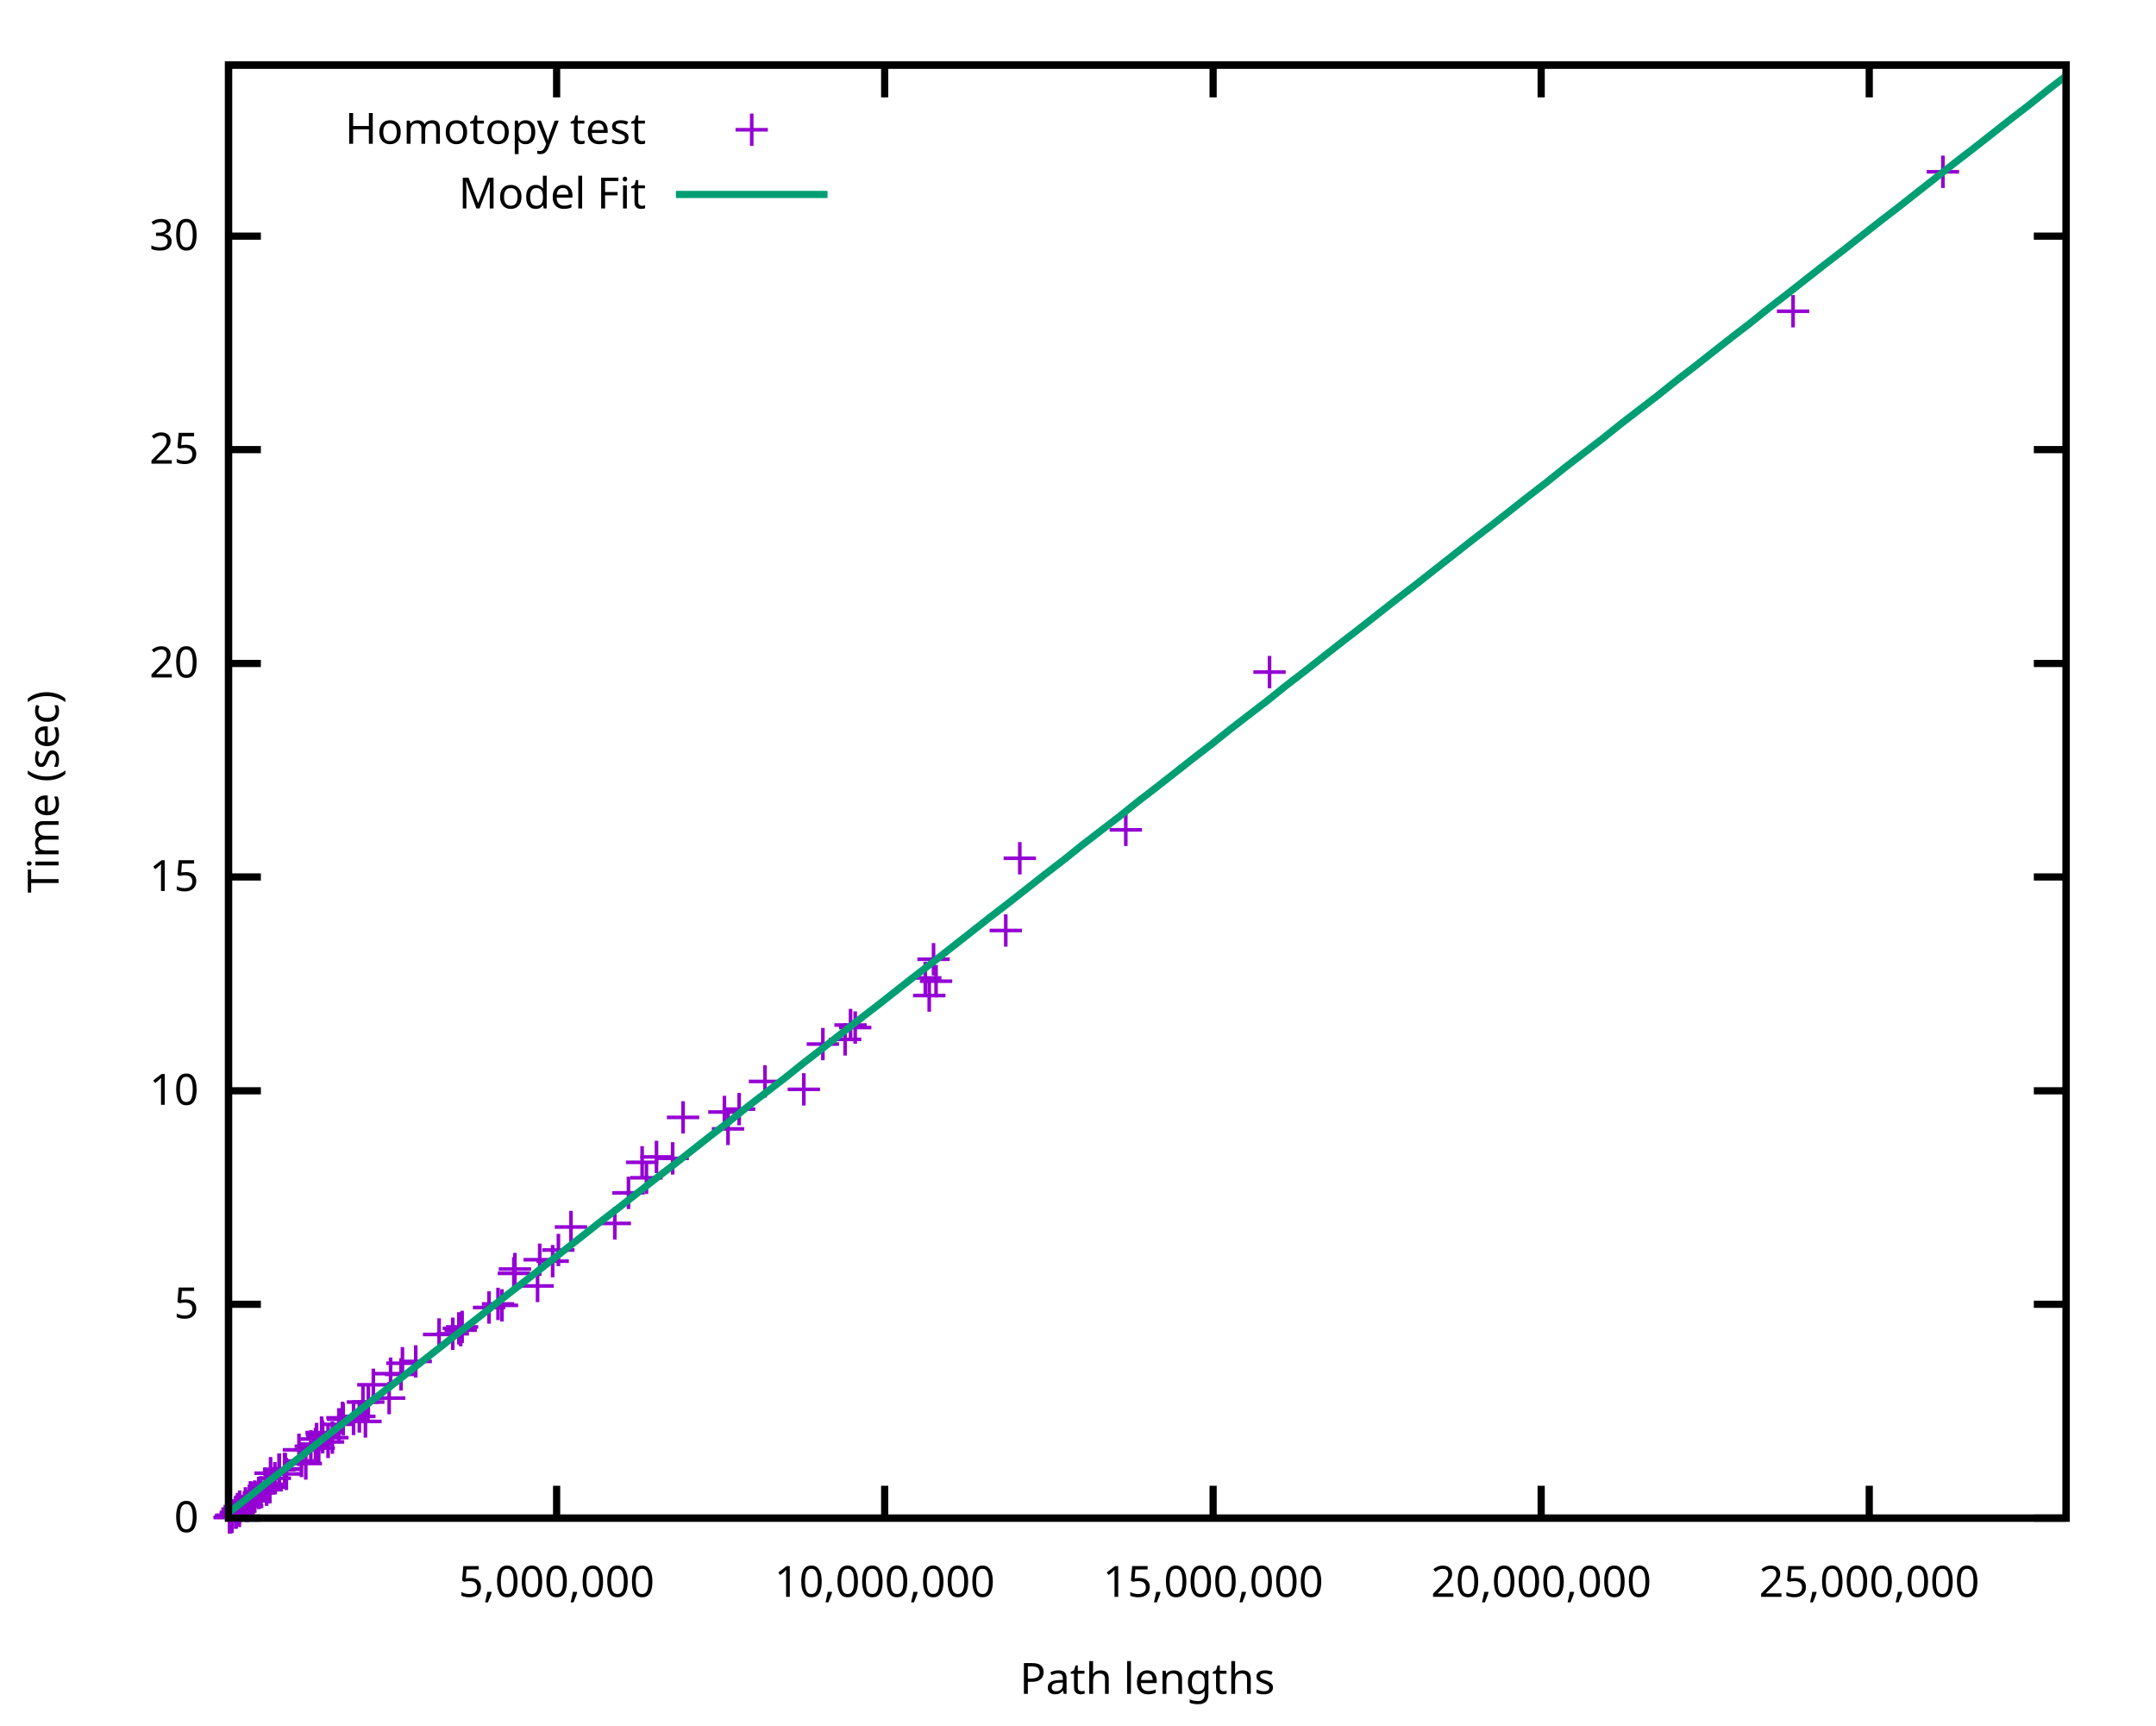
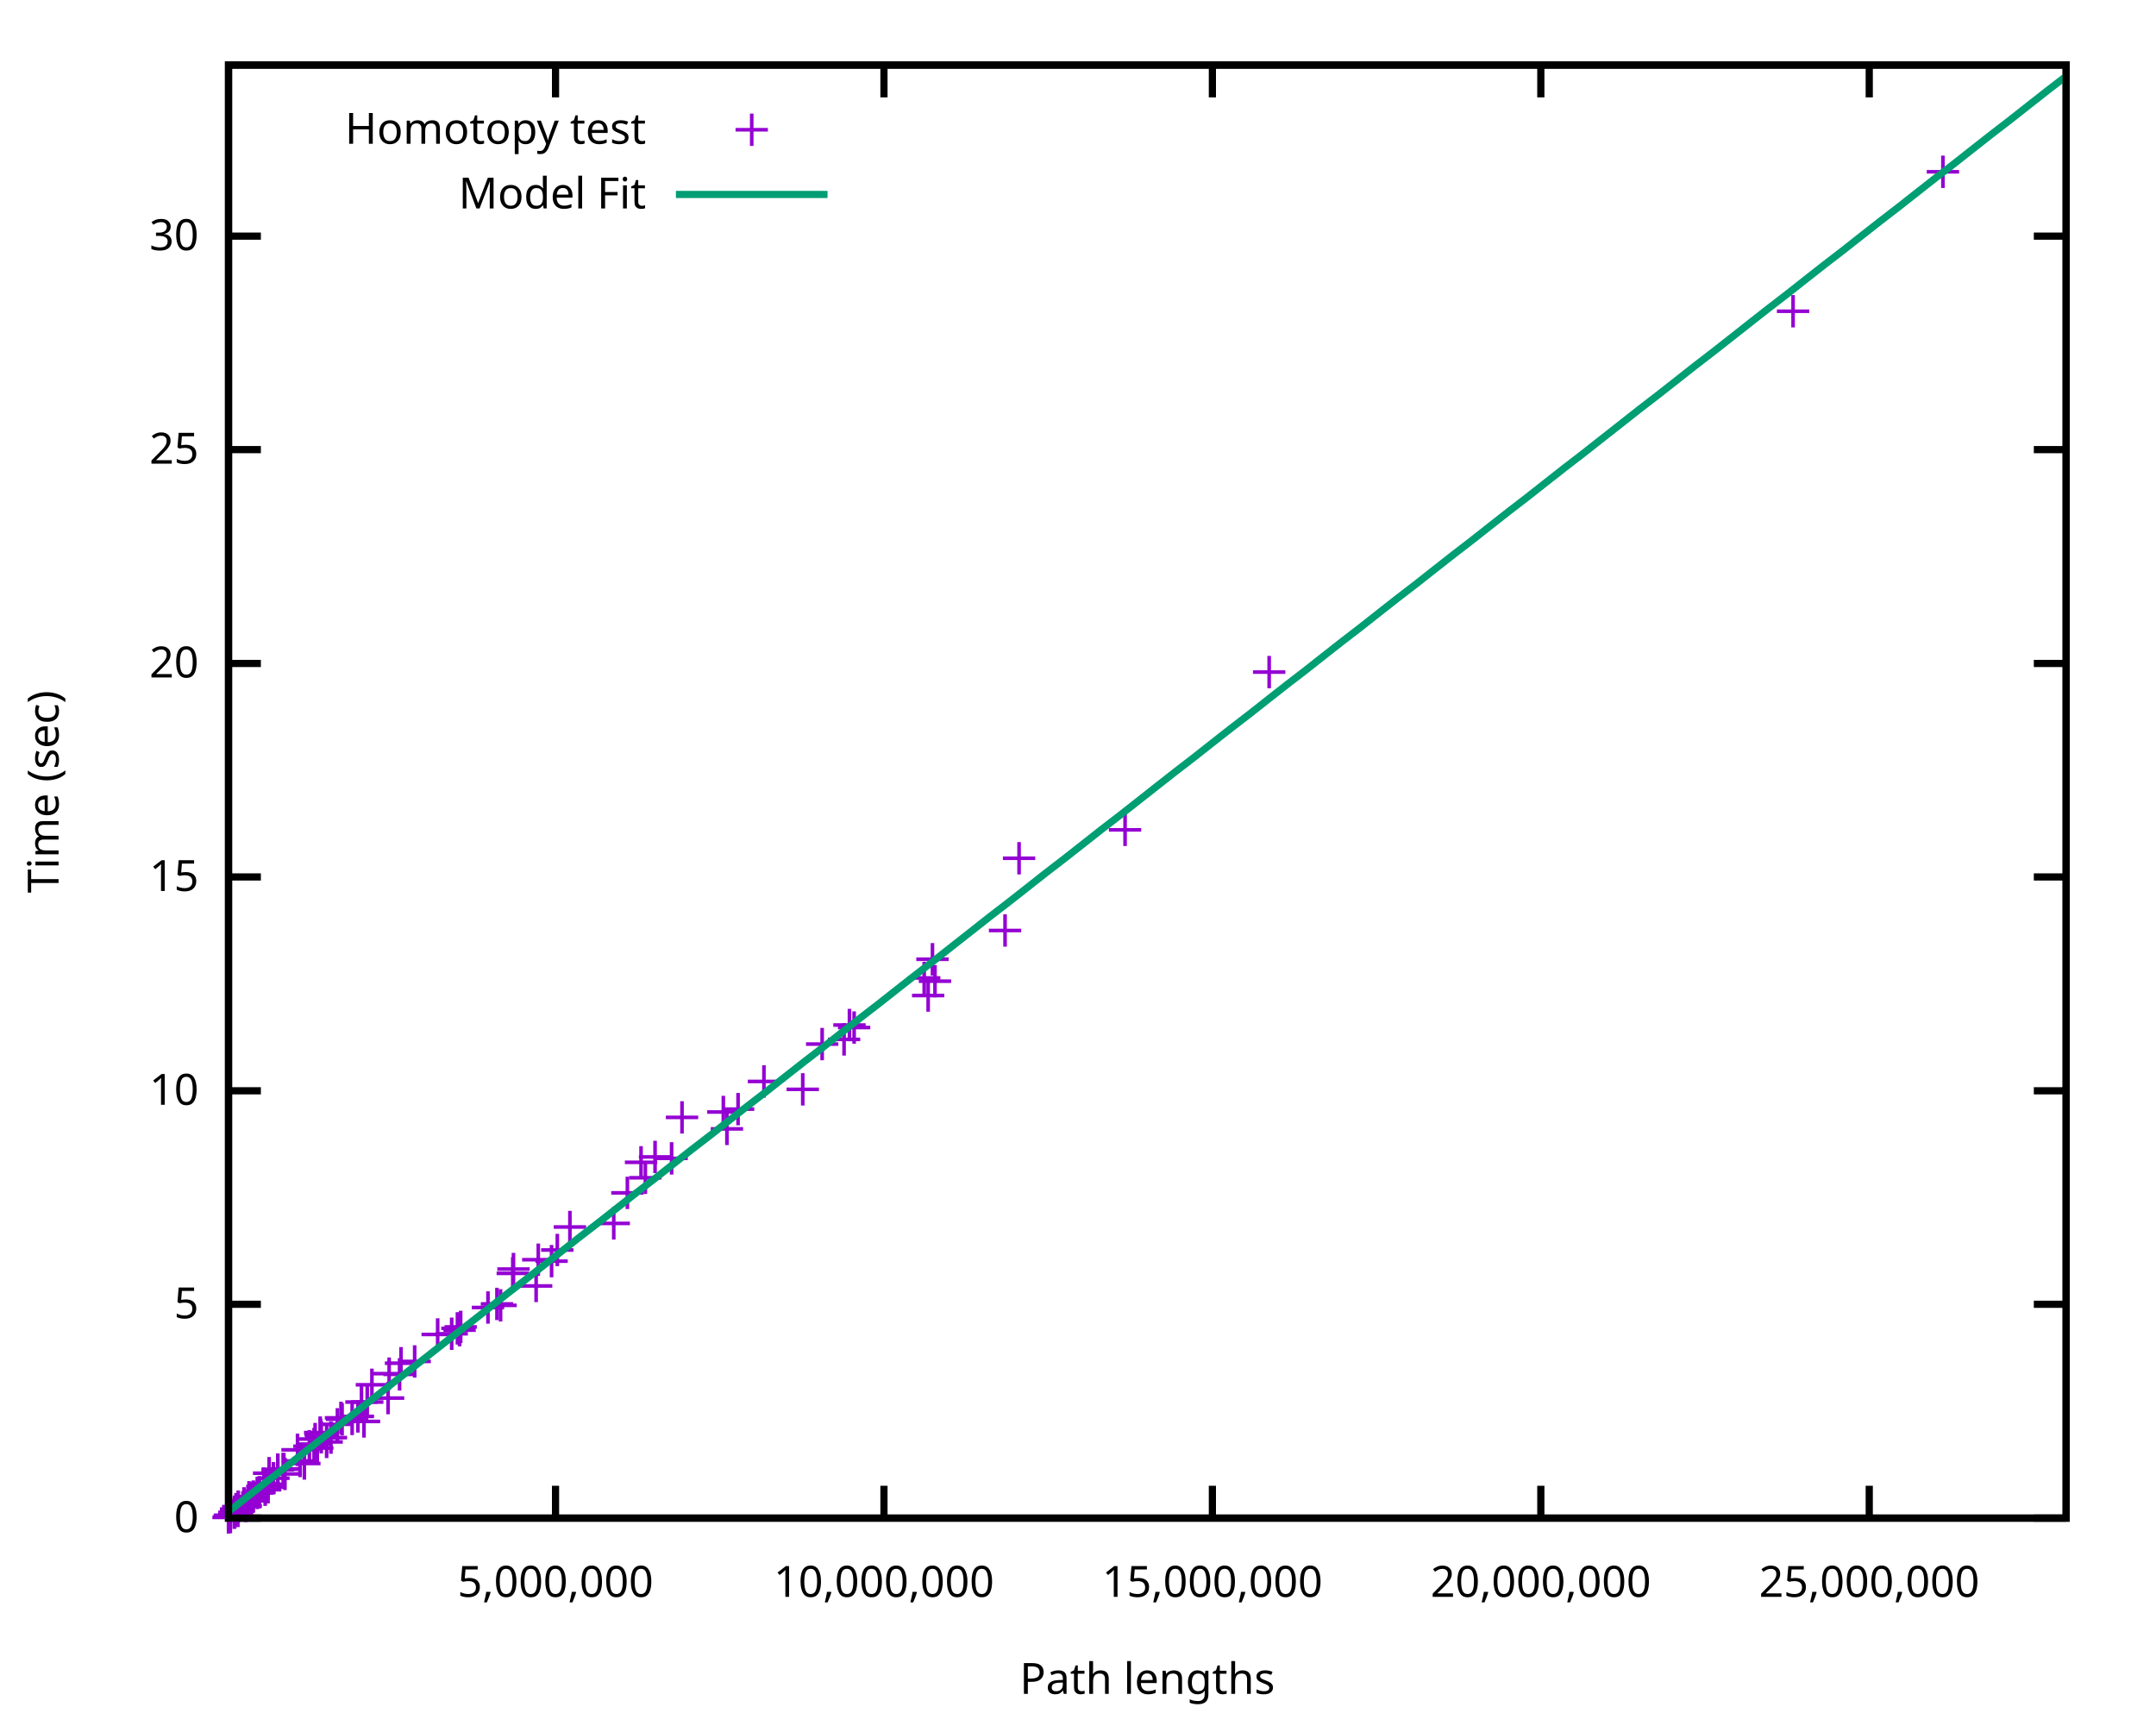
<svg xmlns="http://www.w3.org/2000/svg" xmlns:xlink="http://www.w3.org/1999/xlink" width="600" height="480" viewBox="0 0 600 480">
  <g id="gnuplot_canvas">
    <rect x="0" y="0" width="600" height="480" fill="none" />
    <defs>
      <circle id="gpDot" r="0.5" stroke-width="0.5" />
      <path id="gpPt0" stroke-width="0.222" stroke="currentColor" d="M-1,0 h2 M0,-1 v2" />
      <path id="gpPt1" stroke-width="0.222" stroke="currentColor" d="M-1,-1 L1,1 M1,-1 L-1,1" />
      <path id="gpPt2" stroke-width="0.222" stroke="currentColor" d="M-1,0 L1,0 M0,-1 L0,1 M-1,-1 L1,1 M-1,1 L1,-1" />
      <rect id="gpPt3" stroke-width="0.222" stroke="currentColor" x="-1" y="-1" width="2" height="2" />
      <rect id="gpPt4" stroke-width="0.222" stroke="currentColor" fill="currentColor" x="-1" y="-1" width="2" height="2" />
      <circle id="gpPt5" stroke-width="0.222" stroke="currentColor" cx="0" cy="0" r="1" />
      <use xlink:href="#gpPt5" id="gpPt6" fill="currentColor" stroke="none" />
      <path id="gpPt7" stroke-width="0.222" stroke="currentColor" d="M0,-1.33 L-1.33,0.67 L1.33,0.67 z" />
      <use xlink:href="#gpPt7" id="gpPt8" fill="currentColor" stroke="none" />
      <use xlink:href="#gpPt7" id="gpPt9" stroke="currentColor" transform="rotate(180)" />
      <use xlink:href="#gpPt9" id="gpPt10" fill="currentColor" stroke="none" />
      <use xlink:href="#gpPt3" id="gpPt11" stroke="currentColor" transform="rotate(45)" />
      <use xlink:href="#gpPt11" id="gpPt12" fill="currentColor" stroke="none" />
      <path id="gpPt13" stroke-width="0.222" stroke="currentColor" d="M0,1.330 L1.265,0.411 L0.782,-1.067 L-0.782,-1.076 L-1.265,0.411 z" />
      <use xlink:href="#gpPt13" id="gpPt14" fill="currentColor" stroke="none" />
      <filter id="textbox" filterUnits="objectBoundingBox" x="0" y="0" height="1" width="1">
        <feFlood flood-color="white" flood-opacity="1" result="bgnd" />
        <feComposite in="SourceGraphic" in2="bgnd" operator="atop" />
      </filter>
      <filter id="greybox" filterUnits="objectBoundingBox" x="0" y="0" height="1" width="1">
        <feFlood flood-color="lightgrey" flood-opacity="1" result="grey" />
        <feComposite in="SourceGraphic" in2="grey" operator="atop" />
      </filter>
    </defs>
    <g fill="none" color="white" stroke="currentColor" stroke-width="2.00" stroke-linecap="butt" stroke-linejoin="miter">
</g>
    <g fill="none" color="black" stroke="currentColor" stroke-width="2.00" stroke-linecap="butt" stroke-linejoin="miter">
      <path stroke="black" d="M63.6,422.4 L72.6,422.4 M575.0,422.4 L566.0,422.4  " />
      <g transform="translate(55.3,426.3)" stroke="none" fill="black" font-family="Verdana" font-size="12.00" text-anchor="end">
        <text>
          <tspan font-family="Verdana"> 0</tspan>
        </text>
      </g>
    </g>
    <g fill="none" color="black" stroke="currentColor" stroke-width="2.00" stroke-linecap="butt" stroke-linejoin="miter">
      <path stroke="black" d="M63.6,362.9 L72.6,362.9 M575.0,362.9 L566.0,362.9  " />
      <g transform="translate(55.3,366.8)" stroke="none" fill="black" font-family="Verdana" font-size="12.00" text-anchor="end">
        <text>
          <tspan font-family="Verdana"> 5</tspan>
        </text>
      </g>
    </g>
    <g fill="none" color="black" stroke="currentColor" stroke-width="2.00" stroke-linecap="butt" stroke-linejoin="miter">
      <path stroke="black" d="M63.6,303.5 L72.6,303.5 M575.0,303.5 L566.0,303.5  " />
      <g transform="translate(55.3,307.4)" stroke="none" fill="black" font-family="Verdana" font-size="12.00" text-anchor="end">
        <text>
          <tspan font-family="Verdana"> 10</tspan>
        </text>
      </g>
    </g>
    <g fill="none" color="black" stroke="currentColor" stroke-width="2.00" stroke-linecap="butt" stroke-linejoin="miter">
      <path stroke="black" d="M63.6,244.0 L72.6,244.0 M575.0,244.0 L566.0,244.0  " />
      <g transform="translate(55.3,247.9)" stroke="none" fill="black" font-family="Verdana" font-size="12.00" text-anchor="end">
        <text>
          <tspan font-family="Verdana"> 15</tspan>
        </text>
      </g>
    </g>
    <g fill="none" color="black" stroke="currentColor" stroke-width="2.00" stroke-linecap="butt" stroke-linejoin="miter">
      <path stroke="black" d="M63.6,184.6 L72.6,184.6 M575.0,184.6 L566.0,184.6  " />
      <g transform="translate(55.3,188.5)" stroke="none" fill="black" font-family="Verdana" font-size="12.00" text-anchor="end">
        <text>
          <tspan font-family="Verdana"> 20</tspan>
        </text>
      </g>
    </g>
    <g fill="none" color="black" stroke="currentColor" stroke-width="2.00" stroke-linecap="butt" stroke-linejoin="miter">
      <path stroke="black" d="M63.6,125.1 L72.6,125.1 M575.0,125.1 L566.0,125.1  " />
      <g transform="translate(55.3,129.0)" stroke="none" fill="black" font-family="Verdana" font-size="12.00" text-anchor="end">
        <text>
          <tspan font-family="Verdana"> 25</tspan>
        </text>
      </g>
    </g>
    <g fill="none" color="black" stroke="currentColor" stroke-width="2.00" stroke-linecap="butt" stroke-linejoin="miter">
      <path stroke="black" d="M63.6,65.7 L72.6,65.7 M575.0,65.7 L566.0,65.7  " />
      <g transform="translate(55.3,69.6)" stroke="none" fill="black" font-family="Verdana" font-size="12.00" text-anchor="end">
        <text>
          <tspan font-family="Verdana"> 30</tspan>
        </text>
      </g>
    </g>
    <g fill="none" color="black" stroke="currentColor" stroke-width="2.00" stroke-linecap="butt" stroke-linejoin="miter">
-       <path stroke="black" d="M154.9,422.4 L154.9,413.4 M154.9,18.1 L154.9,27.1  " />
-       <g transform="translate(154.9,444.3)" stroke="none" fill="black" font-family="Verdana" font-size="12.00" text-anchor="middle">
+       <path stroke="black" d="M154.6,422.4 L154.6,413.4 M154.6,18.1 L154.6,27.1  " />
+       <g transform="translate(154.6,444.3)" stroke="none" fill="black" font-family="Verdana" font-size="12.00" text-anchor="middle">
        <text>
          <tspan font-family="Verdana">5,000,000</tspan>
        </text>
      </g>
    </g>
    <g fill="none" color="black" stroke="currentColor" stroke-width="2.00" stroke-linecap="butt" stroke-linejoin="miter">
-       <path stroke="black" d="M246.2,422.4 L246.2,413.4 M246.2,18.1 L246.2,27.1  " />
-       <g transform="translate(246.2,444.3)" stroke="none" fill="black" font-family="Verdana" font-size="12.00" text-anchor="middle">
+       <path stroke="black" d="M246.0,422.4 L246.0,413.4 M246.0,18.1 L246.0,27.1  " />
+       <g transform="translate(246.0,444.3)" stroke="none" fill="black" font-family="Verdana" font-size="12.00" text-anchor="middle">
        <text>
          <tspan font-family="Verdana">10,000,000</tspan>
        </text>
      </g>
    </g>
    <g fill="none" color="black" stroke="currentColor" stroke-width="2.00" stroke-linecap="butt" stroke-linejoin="miter">
-       <path stroke="black" d="M337.6,422.4 L337.6,413.4 M337.6,18.1 L337.6,27.1  " />
-       <g transform="translate(337.6,444.3)" stroke="none" fill="black" font-family="Verdana" font-size="12.00" text-anchor="middle">
+       <path stroke="black" d="M337.4,422.4 L337.4,413.4 M337.4,18.1 L337.4,27.1  " />
+       <g transform="translate(337.4,444.3)" stroke="none" fill="black" font-family="Verdana" font-size="12.00" text-anchor="middle">
        <text>
          <tspan font-family="Verdana">15,000,000</tspan>
        </text>
      </g>
    </g>
    <g fill="none" color="black" stroke="currentColor" stroke-width="2.00" stroke-linecap="butt" stroke-linejoin="miter">
-       <path stroke="black" d="M428.9,422.4 L428.9,413.4 M428.9,18.1 L428.9,27.1  " />
-       <g transform="translate(428.9,444.3)" stroke="none" fill="black" font-family="Verdana" font-size="12.00" text-anchor="middle">
+       <path stroke="black" d="M428.8,422.4 L428.8,413.4 M428.8,18.1 L428.8,27.1  " />
+       <g transform="translate(428.8,444.3)" stroke="none" fill="black" font-family="Verdana" font-size="12.00" text-anchor="middle">
        <text>
          <tspan font-family="Verdana">20,000,000</tspan>
        </text>
      </g>
    </g>
    <g fill="none" color="black" stroke="currentColor" stroke-width="2.00" stroke-linecap="butt" stroke-linejoin="miter">
      <path stroke="black" d="M520.2,422.4 L520.2,413.4 M520.2,18.1 L520.2,27.1  " />
      <g transform="translate(520.2,444.3)" stroke="none" fill="black" font-family="Verdana" font-size="12.00" text-anchor="middle">
        <text>
          <tspan font-family="Verdana">25,000,000</tspan>
        </text>
      </g>
    </g>
    <g fill="none" color="black" stroke="currentColor" stroke-width="2.00" stroke-linecap="butt" stroke-linejoin="miter">
</g>
    <g fill="none" color="black" stroke="currentColor" stroke-width="2.00" stroke-linecap="butt" stroke-linejoin="miter">
      <path stroke="black" d="M63.6,18.1 L63.6,422.4 L575.0,422.4 L575.0,18.1 L63.6,18.1 Z  " />
    </g>
    <g fill="none" color="black" stroke="currentColor" stroke-width="2.00" stroke-linecap="butt" stroke-linejoin="miter">
      <g transform="translate(16.3,220.3) rotate(270)" stroke="none" fill="black" font-family="Verdana" font-size="12.00" text-anchor="middle">
        <text>
          <tspan font-family="Verdana">Time (sec)</tspan>
        </text>
      </g>
    </g>
    <g fill="none" color="black" stroke="currentColor" stroke-width="2.00" stroke-linecap="butt" stroke-linejoin="miter">
      <g transform="translate(319.3,471.3)" stroke="none" fill="black" font-family="Verdana" font-size="12.00" text-anchor="middle">
        <text>
          <tspan font-family="Verdana">Path lengths</tspan>
        </text>
      </g>
    </g>
    <g fill="none" color="black" stroke="currentColor" stroke-width="2.00" stroke-linecap="butt" stroke-linejoin="miter">
</g>
    <g id="gnuplot_plot_1">
      <g fill="none" color="black" stroke="currentColor" stroke-width="2.00" stroke-linecap="butt" stroke-linejoin="miter">
        <g transform="translate(179.8,40.0)" stroke="none" fill="black" font-family="Verdana" font-size="12.00" text-anchor="end">
          <text>
            <tspan font-family="Verdana">Homotopy test</tspan>
          </text>
        </g>
      </g>
      <g fill="none" color="black" stroke="currentColor" stroke-width="2.00" stroke-linecap="butt" stroke-linejoin="miter">
-         <use xlink:href="#gpPt0" transform="translate(66.6,420.4) scale(4.50)" color="rgb(148,   0, 211)" />
-         <use xlink:href="#gpPt0" transform="translate(70.9,416.4) scale(4.50)" color="rgb(148,   0, 211)" />
-         <use xlink:href="#gpPt0" transform="translate(74.7,413.7) scale(4.50)" color="rgb(148,   0, 211)" />
-         <use xlink:href="#gpPt0" transform="translate(205.7,308.6) scale(4.50)" color="rgb(148,   0, 211)" />
-         <use xlink:href="#gpPt0" transform="translate(313.3,230.9) scale(4.50)" color="rgb(148,   0, 211)" />
-         <use xlink:href="#gpPt0" transform="translate(85.1,407.2) scale(4.50)" color="rgb(148,   0, 211)" />
-         <use xlink:href="#gpPt0" transform="translate(115.7,378.8) scale(4.50)" color="rgb(148,   0, 211)" />
-         <use xlink:href="#gpPt0" transform="translate(77.7,408.9) scale(4.50)" color="rgb(148,   0, 211)" />
-         <use xlink:href="#gpPt0" transform="translate(108.3,389.0) scale(4.50)" color="rgb(148,   0, 211)" />
-         <use xlink:href="#gpPt0" transform="translate(260.5,273.0) scale(4.50)" color="rgb(148,   0, 211)" />
-         <use xlink:href="#gpPt0" transform="translate(127.7,369.6) scale(4.50)" color="rgb(148,   0, 211)" />
-         <use xlink:href="#gpPt0" transform="translate(102.5,390.1) scale(4.50)" color="rgb(148,   0, 211)" />
-         <use xlink:href="#gpPt0" transform="translate(76.5,411.3) scale(4.50)" color="rgb(148,   0, 211)" />
-         <use xlink:href="#gpPt0" transform="translate(236.7,285.2) scale(4.50)" color="rgb(148,   0, 211)" />
-         <use xlink:href="#gpPt0" transform="translate(79.4,408.8) scale(4.50)" color="rgb(148,   0, 211)" />
-         <use xlink:href="#gpPt0" transform="translate(79.7,410.1) scale(4.50)" color="rgb(148,   0, 211)" />
-         <use xlink:href="#gpPt0" transform="translate(64.3,422.0) scale(4.50)" color="rgb(148,   0, 211)" />
-         <use xlink:href="#gpPt0" transform="translate(89.6,399.2) scale(4.50)" color="rgb(148,   0, 211)" />
-         <use xlink:href="#gpPt0" transform="translate(171.1,340.4) scale(4.50)" color="rgb(148,   0, 211)" />
-         <use xlink:href="#gpPt0" transform="translate(72.6,415.2) scale(4.50)" color="rgb(148,   0, 211)" />
-         <use xlink:href="#gpPt0" transform="translate(83.9,406.5) scale(4.50)" color="rgb(148,   0, 211)" />
-         <use xlink:href="#gpPt0" transform="translate(122.2,371.3) scale(4.50)" color="rgb(148,   0, 211)" />
-         <use xlink:href="#gpPt0" transform="translate(101.0,390.1) scale(4.50)" color="rgb(148,   0, 211)" />
-         <use xlink:href="#gpPt0" transform="translate(139.7,363.2) scale(4.50)" color="rgb(148,   0, 211)" />
-         <use xlink:href="#gpPt0" transform="translate(101.7,395.5) scale(4.50)" color="rgb(148,   0, 211)" />
-         <use xlink:href="#gpPt0" transform="translate(143.0,354.3) scale(4.50)" color="rgb(148,   0, 211)" />
-         <use xlink:href="#gpPt0" transform="translate(75.1,413.8) scale(4.50)" color="rgb(148,   0, 211)" />
-         <use xlink:href="#gpPt0" transform="translate(91.3,401.2) scale(4.50)" color="rgb(148,   0, 211)" />
-         <use xlink:href="#gpPt0" transform="translate(212.9,300.9) scale(4.50)" color="rgb(148,   0, 211)" />
-         <use xlink:href="#gpPt0" transform="translate(65.7,420.8) scale(4.50)" color="rgb(148,   0, 211)" />
-         <use xlink:href="#gpPt0" transform="translate(126.0,371.1) scale(4.50)" color="rgb(148,   0, 211)" />
-         <use xlink:href="#gpPt0" transform="translate(64.5,422.1) scale(4.50)" color="rgb(148,   0, 211)" />
-         <use xlink:href="#gpPt0" transform="translate(223.7,303.1) scale(4.50)" color="rgb(148,   0, 211)" />
-         <use xlink:href="#gpPt0" transform="translate(136.1,363.8) scale(4.50)" color="rgb(148,   0, 211)" />
+         <use xlink:href="#gpPt0" transform="translate(66.2,420.4) scale(4.50)" color="rgb(148,   0, 211)" />
+         <use xlink:href="#gpPt0" transform="translate(70.5,416.4) scale(4.50)" color="rgb(148,   0, 211)" />
+         <use xlink:href="#gpPt0" transform="translate(74.3,413.7) scale(4.50)" color="rgb(148,   0, 211)" />
+         <use xlink:href="#gpPt0" transform="translate(205.4,308.6) scale(4.50)" color="rgb(148,   0, 211)" />
+         <use xlink:href="#gpPt0" transform="translate(313.1,230.9) scale(4.50)" color="rgb(148,   0, 211)" />
+         <use xlink:href="#gpPt0" transform="translate(84.7,407.2) scale(4.50)" color="rgb(148,   0, 211)" />
+         <use xlink:href="#gpPt0" transform="translate(115.4,378.8) scale(4.50)" color="rgb(148,   0, 211)" />
+         <use xlink:href="#gpPt0" transform="translate(77.3,408.9) scale(4.50)" color="rgb(148,   0, 211)" />
+         <use xlink:href="#gpPt0" transform="translate(108.0,389.0) scale(4.50)" color="rgb(148,   0, 211)" />
+         <use xlink:href="#gpPt0" transform="translate(260.2,273.0) scale(4.50)" color="rgb(148,   0, 211)" />
+         <use xlink:href="#gpPt0" transform="translate(127.3,369.6) scale(4.50)" color="rgb(148,   0, 211)" />
+         <use xlink:href="#gpPt0" transform="translate(102.2,390.1) scale(4.50)" color="rgb(148,   0, 211)" />
+         <use xlink:href="#gpPt0" transform="translate(76.1,411.3) scale(4.50)" color="rgb(148,   0, 211)" />
+         <use xlink:href="#gpPt0" transform="translate(236.4,285.2) scale(4.50)" color="rgb(148,   0, 211)" />
+         <use xlink:href="#gpPt0" transform="translate(79.0,408.8) scale(4.50)" color="rgb(148,   0, 211)" />
+         <use xlink:href="#gpPt0" transform="translate(79.3,410.1) scale(4.50)" color="rgb(148,   0, 211)" />
+         <use xlink:href="#gpPt0" transform="translate(63.9,422.0) scale(4.50)" color="rgb(148,   0, 211)" />
+         <use xlink:href="#gpPt0" transform="translate(89.2,399.2) scale(4.50)" color="rgb(148,   0, 211)" />
+         <use xlink:href="#gpPt0" transform="translate(170.8,340.4) scale(4.50)" color="rgb(148,   0, 211)" />
+         <use xlink:href="#gpPt0" transform="translate(72.2,415.2) scale(4.50)" color="rgb(148,   0, 211)" />
+         <use xlink:href="#gpPt0" transform="translate(83.5,406.5) scale(4.50)" color="rgb(148,   0, 211)" />
+         <use xlink:href="#gpPt0" transform="translate(121.8,371.3) scale(4.50)" color="rgb(148,   0, 211)" />
+         <use xlink:href="#gpPt0" transform="translate(100.6,390.1) scale(4.50)" color="rgb(148,   0, 211)" />
+         <use xlink:href="#gpPt0" transform="translate(139.3,363.2) scale(4.50)" color="rgb(148,   0, 211)" />
+         <use xlink:href="#gpPt0" transform="translate(101.3,395.5) scale(4.50)" color="rgb(148,   0, 211)" />
+         <use xlink:href="#gpPt0" transform="translate(142.7,354.3) scale(4.50)" color="rgb(148,   0, 211)" />
+         <use xlink:href="#gpPt0" transform="translate(74.6,413.8) scale(4.50)" color="rgb(148,   0, 211)" />
+         <use xlink:href="#gpPt0" transform="translate(90.9,401.2) scale(4.50)" color="rgb(148,   0, 211)" />
+         <use xlink:href="#gpPt0" transform="translate(212.6,300.9) scale(4.50)" color="rgb(148,   0, 211)" />
+         <use xlink:href="#gpPt0" transform="translate(65.3,420.8) scale(4.50)" color="rgb(148,   0, 211)" />
+         <use xlink:href="#gpPt0" transform="translate(125.7,371.1) scale(4.50)" color="rgb(148,   0, 211)" />
+         <use xlink:href="#gpPt0" transform="translate(64.1,422.1) scale(4.50)" color="rgb(148,   0, 211)" />
+         <use xlink:href="#gpPt0" transform="translate(223.4,303.1) scale(4.50)" color="rgb(148,   0, 211)" />
+         <use xlink:href="#gpPt0" transform="translate(135.8,363.8) scale(4.50)" color="rgb(148,   0, 211)" />
        <use xlink:href="#gpPt0" transform="translate(540.7,47.8) scale(4.50)" color="rgb(148,   0, 211)" />
-         <use xlink:href="#gpPt0" transform="translate(229.0,290.5) scale(4.50)" color="rgb(148,   0, 211)" />
-         <use xlink:href="#gpPt0" transform="translate(83.2,403.4) scale(4.50)" color="rgb(148,   0, 211)" />
-         <use xlink:href="#gpPt0" transform="translate(69.7,416.6) scale(4.50)" color="rgb(148,   0, 211)" />
-         <use xlink:href="#gpPt0" transform="translate(149.6,357.8) scale(4.50)" color="rgb(148,   0, 211)" />
-         <use xlink:href="#gpPt0" transform="translate(63.9,422.2) scale(4.50)" color="rgb(148,   0, 211)" />
-         <use xlink:href="#gpPt0" transform="translate(108.7,382.2) scale(4.50)" color="rgb(148,   0, 211)" />
-         <use xlink:href="#gpPt0" transform="translate(128.2,370.1) scale(4.50)" color="rgb(148,   0, 211)" />
-         <use xlink:href="#gpPt0" transform="translate(103.9,385.3) scale(4.50)" color="rgb(148,   0, 211)" />
+         <use xlink:href="#gpPt0" transform="translate(228.8,290.5) scale(4.50)" color="rgb(148,   0, 211)" />
+         <use xlink:href="#gpPt0" transform="translate(82.8,403.4) scale(4.50)" color="rgb(148,   0, 211)" />
+         <use xlink:href="#gpPt0" transform="translate(69.3,416.6) scale(4.50)" color="rgb(148,   0, 211)" />
+         <use xlink:href="#gpPt0" transform="translate(149.2,357.8) scale(4.50)" color="rgb(148,   0, 211)" />
+         <use xlink:href="#gpPt0" transform="translate(108.3,382.2) scale(4.50)" color="rgb(148,   0, 211)" />
+         <use xlink:href="#gpPt0" transform="translate(127.9,370.1) scale(4.50)" color="rgb(148,   0, 211)" />
+         <use xlink:href="#gpPt0" transform="translate(103.5,385.3) scale(4.50)" color="rgb(148,   0, 211)" />
        <use xlink:href="#gpPt0" transform="translate(499.0,86.6) scale(4.50)" color="rgb(148,   0, 211)" />
-         <use xlink:href="#gpPt0" transform="translate(112.0,379.3) scale(4.50)" color="rgb(148,   0, 211)" />
-         <use xlink:href="#gpPt0" transform="translate(88.1,400.4) scale(4.50)" color="rgb(148,   0, 211)" />
-         <use xlink:href="#gpPt0" transform="translate(87.8,401.8) scale(4.50)" color="rgb(148,   0, 211)" />
-         <use xlink:href="#gpPt0" transform="translate(138.6,362.8) scale(4.50)" color="rgb(148,   0, 211)" />
-         <use xlink:href="#gpPt0" transform="translate(153.8,350.9) scale(4.50)" color="rgb(148,   0, 211)" />
-         <use xlink:href="#gpPt0" transform="translate(158.9,341.4) scale(4.50)" color="rgb(148,   0, 211)" />
-         <use xlink:href="#gpPt0" transform="translate(182.7,321.9) scale(4.50)" color="rgb(148,   0, 211)" />
-         <use xlink:href="#gpPt0" transform="translate(111.6,382.4) scale(4.50)" color="rgb(148,   0, 211)" />
-         <use xlink:href="#gpPt0" transform="translate(283.8,238.8) scale(4.50)" color="rgb(148,   0, 211)" />
-         <use xlink:href="#gpPt0" transform="translate(69.4,417.6) scale(4.50)" color="rgb(148,   0, 211)" />
-         <use xlink:href="#gpPt0" transform="translate(94.3,396.3) scale(4.50)" color="rgb(148,   0, 211)" />
-         <use xlink:href="#gpPt0" transform="translate(128.6,369.2) scale(4.50)" color="rgb(148,   0, 211)" />
-         <use xlink:href="#gpPt0" transform="translate(79.2,408.7) scale(4.50)" color="rgb(148,   0, 211)" />
-         <use xlink:href="#gpPt0" transform="translate(95.3,394.5) scale(4.50)" color="rgb(148,   0, 211)" />
-         <use xlink:href="#gpPt0" transform="translate(68.8,419.0) scale(4.50)" color="rgb(148,   0, 211)" />
-         <use xlink:href="#gpPt0" transform="translate(68.3,418.3) scale(4.50)" color="rgb(148,   0, 211)" />
-         <use xlink:href="#gpPt0" transform="translate(89.8,399.9) scale(4.50)" color="rgb(148,   0, 211)" />
-         <use xlink:href="#gpPt0" transform="translate(178.7,323.4) scale(4.50)" color="rgb(148,   0, 211)" />
-         <use xlink:href="#gpPt0" transform="translate(72.0,415.4) scale(4.50)" color="rgb(148,   0, 211)" />
-         <use xlink:href="#gpPt0" transform="translate(190.1,310.9) scale(4.50)" color="rgb(148,   0, 211)" />
-         <use xlink:href="#gpPt0" transform="translate(89.5,398.6) scale(4.50)" color="rgb(148,   0, 211)" />
-         <use xlink:href="#gpPt0" transform="translate(88.7,402.9) scale(4.50)" color="rgb(148,   0, 211)" />
-         <use xlink:href="#gpPt0" transform="translate(143.3,353.1) scale(4.50)" color="rgb(148,   0, 211)" />
-         <use xlink:href="#gpPt0" transform="translate(279.9,258.9) scale(4.50)" color="rgb(148,   0, 211)" />
-         <use xlink:href="#gpPt0" transform="translate(75.0,413.0) scale(4.50)" color="rgb(148,   0, 211)" />
-         <use xlink:href="#gpPt0" transform="translate(65.6,420.9) scale(4.50)" color="rgb(148,   0, 211)" />
-         <use xlink:href="#gpPt0" transform="translate(98.4,394.8) scale(4.50)" color="rgb(148,   0, 211)" />
-         <use xlink:href="#gpPt0" transform="translate(92.5,400.0) scale(4.50)" color="rgb(148,   0, 211)" />
-         <use xlink:href="#gpPt0" transform="translate(258.6,277.0) scale(4.50)" color="rgb(148,   0, 211)" />
-         <use xlink:href="#gpPt0" transform="translate(66.3,420.0) scale(4.50)" color="rgb(148,   0, 211)" />
-         <use xlink:href="#gpPt0" transform="translate(202.6,314.1) scale(4.50)" color="rgb(148,   0, 211)" />
-         <use xlink:href="#gpPt0" transform="translate(201.6,309.4) scale(4.50)" color="rgb(148,   0, 211)" />
-         <use xlink:href="#gpPt0" transform="translate(179.9,327.7) scale(4.50)" color="rgb(148,   0, 211)" />
-         <use xlink:href="#gpPt0" transform="translate(70.4,416.9) scale(4.50)" color="rgb(148,   0, 211)" />
-         <use xlink:href="#gpPt0" transform="translate(95.5,394.9) scale(4.50)" color="rgb(148,   0, 211)" />
-         <use xlink:href="#gpPt0" transform="translate(86.5,402.4) scale(4.50)" color="rgb(148,   0, 211)" />
-         <use xlink:href="#gpPt0" transform="translate(353.3,187.0) scale(4.50)" color="rgb(148,   0, 211)" />
-         <use xlink:href="#gpPt0" transform="translate(66.1,419.9) scale(4.50)" color="rgb(148,   0, 211)" />
-         <use xlink:href="#gpPt0" transform="translate(73.8,412.8) scale(4.50)" color="rgb(148,   0, 211)" />
-         <use xlink:href="#gpPt0" transform="translate(174.9,331.9) scale(4.50)" color="rgb(148,   0, 211)" />
-         <use xlink:href="#gpPt0" transform="translate(77.7,408.9) scale(4.50)" color="rgb(148,   0, 211)" />
-         <use xlink:href="#gpPt0" transform="translate(75.3,409.9) scale(4.50)" color="rgb(148,   0, 211)" />
-         <use xlink:href="#gpPt0" transform="translate(150.2,350.5) scale(4.50)" color="rgb(148,   0, 211)" />
-         <use xlink:href="#gpPt0" transform="translate(74.2,414.5) scale(4.50)" color="rgb(148,   0, 211)" />
-         <use xlink:href="#gpPt0" transform="translate(259.8,266.9) scale(4.50)" color="rgb(148,   0, 211)" />
-         <use xlink:href="#gpPt0" transform="translate(155.4,347.8) scale(4.50)" color="rgb(148,   0, 211)" />
-         <use xlink:href="#gpPt0" transform="translate(66.7,419.2) scale(4.50)" color="rgb(148,   0, 211)" />
-         <use xlink:href="#gpPt0" transform="translate(100.0,394.1) scale(4.50)" color="rgb(148,   0, 211)" />
-         <use xlink:href="#gpPt0" transform="translate(257.5,272.1) scale(4.50)" color="rgb(148,   0, 211)" />
-         <use xlink:href="#gpPt0" transform="translate(238.0,285.9) scale(4.50)" color="rgb(148,   0, 211)" />
-         <use xlink:href="#gpPt0" transform="translate(64.0,422.2) scale(4.50)" color="rgb(148,   0, 211)" />
-         <use xlink:href="#gpPt0" transform="translate(64.4,421.9) scale(4.50)" color="rgb(148,   0, 211)" />
-         <use xlink:href="#gpPt0" transform="translate(64.4,421.7) scale(4.50)" color="rgb(148,   0, 211)" />
-         <use xlink:href="#gpPt0" transform="translate(64.4,421.6) scale(4.50)" color="rgb(148,   0, 211)" />
-         <use xlink:href="#gpPt0" transform="translate(187.2,322.3) scale(4.50)" color="rgb(148,   0, 211)" />
-         <use xlink:href="#gpPt0" transform="translate(235.2,289.2) scale(4.50)" color="rgb(148,   0, 211)" />
+         <use xlink:href="#gpPt0" transform="translate(111.6,379.3) scale(4.50)" color="rgb(148,   0, 211)" />
+         <use xlink:href="#gpPt0" transform="translate(87.7,400.4) scale(4.50)" color="rgb(148,   0, 211)" />
+         <use xlink:href="#gpPt0" transform="translate(87.4,401.8) scale(4.50)" color="rgb(148,   0, 211)" />
+         <use xlink:href="#gpPt0" transform="translate(138.3,362.8) scale(4.50)" color="rgb(148,   0, 211)" />
+         <use xlink:href="#gpPt0" transform="translate(153.5,350.9) scale(4.50)" color="rgb(148,   0, 211)" />
+         <use xlink:href="#gpPt0" transform="translate(158.6,341.4) scale(4.50)" color="rgb(148,   0, 211)" />
+         <use xlink:href="#gpPt0" transform="translate(182.3,321.9) scale(4.50)" color="rgb(148,   0, 211)" />
+         <use xlink:href="#gpPt0" transform="translate(111.2,382.4) scale(4.50)" color="rgb(148,   0, 211)" />
+         <use xlink:href="#gpPt0" transform="translate(283.6,238.8) scale(4.50)" color="rgb(148,   0, 211)" />
+         <use xlink:href="#gpPt0" transform="translate(69.0,417.6) scale(4.50)" color="rgb(148,   0, 211)" />
+         <use xlink:href="#gpPt0" transform="translate(93.9,396.3) scale(4.50)" color="rgb(148,   0, 211)" />
+         <use xlink:href="#gpPt0" transform="translate(128.2,369.2) scale(4.50)" color="rgb(148,   0, 211)" />
+         <use xlink:href="#gpPt0" transform="translate(78.8,408.7) scale(4.50)" color="rgb(148,   0, 211)" />
+         <use xlink:href="#gpPt0" transform="translate(94.9,394.5) scale(4.50)" color="rgb(148,   0, 211)" />
+         <use xlink:href="#gpPt0" transform="translate(68.4,419.0) scale(4.50)" color="rgb(148,   0, 211)" />
+         <use xlink:href="#gpPt0" transform="translate(67.9,418.3) scale(4.50)" color="rgb(148,   0, 211)" />
+         <use xlink:href="#gpPt0" transform="translate(89.4,399.9) scale(4.50)" color="rgb(148,   0, 211)" />
+         <use xlink:href="#gpPt0" transform="translate(178.4,323.4) scale(4.50)" color="rgb(148,   0, 211)" />
+         <use xlink:href="#gpPt0" transform="translate(71.6,415.4) scale(4.50)" color="rgb(148,   0, 211)" />
+         <use xlink:href="#gpPt0" transform="translate(189.8,310.9) scale(4.50)" color="rgb(148,   0, 211)" />
+         <use xlink:href="#gpPt0" transform="translate(89.1,398.6) scale(4.50)" color="rgb(148,   0, 211)" />
+         <use xlink:href="#gpPt0" transform="translate(88.3,402.9) scale(4.50)" color="rgb(148,   0, 211)" />
+         <use xlink:href="#gpPt0" transform="translate(142.9,353.1) scale(4.50)" color="rgb(148,   0, 211)" />
+         <use xlink:href="#gpPt0" transform="translate(279.7,258.9) scale(4.50)" color="rgb(148,   0, 211)" />
+         <use xlink:href="#gpPt0" transform="translate(74.6,413.0) scale(4.50)" color="rgb(148,   0, 211)" />
+         <use xlink:href="#gpPt0" transform="translate(65.2,420.9) scale(4.50)" color="rgb(148,   0, 211)" />
+         <use xlink:href="#gpPt0" transform="translate(98.0,394.8) scale(4.50)" color="rgb(148,   0, 211)" />
+         <use xlink:href="#gpPt0" transform="translate(92.1,400.0) scale(4.50)" color="rgb(148,   0, 211)" />
+         <use xlink:href="#gpPt0" transform="translate(258.3,277.0) scale(4.50)" color="rgb(148,   0, 211)" />
+         <use xlink:href="#gpPt0" transform="translate(65.8,420.0) scale(4.50)" color="rgb(148,   0, 211)" />
+         <use xlink:href="#gpPt0" transform="translate(202.3,314.1) scale(4.50)" color="rgb(148,   0, 211)" />
+         <use xlink:href="#gpPt0" transform="translate(201.3,309.4) scale(4.50)" color="rgb(148,   0, 211)" />
+         <use xlink:href="#gpPt0" transform="translate(179.6,327.7) scale(4.50)" color="rgb(148,   0, 211)" />
+         <use xlink:href="#gpPt0" transform="translate(70.0,416.9) scale(4.50)" color="rgb(148,   0, 211)" />
+         <use xlink:href="#gpPt0" transform="translate(95.2,394.9) scale(4.50)" color="rgb(148,   0, 211)" />
+         <use xlink:href="#gpPt0" transform="translate(86.1,402.4) scale(4.50)" color="rgb(148,   0, 211)" />
+         <use xlink:href="#gpPt0" transform="translate(353.2,187.0) scale(4.50)" color="rgb(148,   0, 211)" />
+         <use xlink:href="#gpPt0" transform="translate(65.7,419.9) scale(4.50)" color="rgb(148,   0, 211)" />
+         <use xlink:href="#gpPt0" transform="translate(73.4,412.8) scale(4.50)" color="rgb(148,   0, 211)" />
+         <use xlink:href="#gpPt0" transform="translate(174.6,331.9) scale(4.50)" color="rgb(148,   0, 211)" />
+         <use xlink:href="#gpPt0" transform="translate(77.3,408.9) scale(4.50)" color="rgb(148,   0, 211)" />
+         <use xlink:href="#gpPt0" transform="translate(74.9,409.9) scale(4.50)" color="rgb(148,   0, 211)" />
+         <use xlink:href="#gpPt0" transform="translate(149.8,350.5) scale(4.50)" color="rgb(148,   0, 211)" />
+         <use xlink:href="#gpPt0" transform="translate(73.8,414.5) scale(4.50)" color="rgb(148,   0, 211)" />
+         <use xlink:href="#gpPt0" transform="translate(259.5,266.9) scale(4.50)" color="rgb(148,   0, 211)" />
+         <use xlink:href="#gpPt0" transform="translate(155.1,347.8) scale(4.50)" color="rgb(148,   0, 211)" />
+         <use xlink:href="#gpPt0" transform="translate(66.3,419.2) scale(4.50)" color="rgb(148,   0, 211)" />
+         <use xlink:href="#gpPt0" transform="translate(99.6,394.1) scale(4.50)" color="rgb(148,   0, 211)" />
+         <use xlink:href="#gpPt0" transform="translate(257.2,272.1) scale(4.50)" color="rgb(148,   0, 211)" />
+         <use xlink:href="#gpPt0" transform="translate(237.7,285.9) scale(4.50)" color="rgb(148,   0, 211)" />
+         <use xlink:href="#gpPt0" transform="translate(63.6,422.2) scale(4.50)" color="rgb(148,   0, 211)" />
+         <use xlink:href="#gpPt0" transform="translate(64.0,421.9) scale(4.50)" color="rgb(148,   0, 211)" />
+         <use xlink:href="#gpPt0" transform="translate(64.0,421.7) scale(4.50)" color="rgb(148,   0, 211)" />
+         <use xlink:href="#gpPt0" transform="translate(64.0,421.6) scale(4.50)" color="rgb(148,   0, 211)" />
+         <use xlink:href="#gpPt0" transform="translate(186.9,322.3) scale(4.50)" color="rgb(148,   0, 211)" />
+         <use xlink:href="#gpPt0" transform="translate(234.9,289.2) scale(4.50)" color="rgb(148,   0, 211)" />
        <use xlink:href="#gpPt0" transform="translate(209.2,36.1) scale(4.50)" color="rgb(148,   0, 211)" />
      </g>
    </g>
    <g id="gnuplot_plot_2">
      <g fill="none" color="black" stroke="currentColor" stroke-width="2.00" stroke-linecap="butt" stroke-linejoin="miter">
        <g transform="translate(179.8,58.0)" stroke="none" fill="black" font-family="Verdana" font-size="12.00" text-anchor="end">
          <text>
            <tspan font-family="Verdana">Model Fit</tspan>
          </text>
        </g>
      </g>
      <g fill="none" color="black" stroke="currentColor" stroke-width="2.00" stroke-linecap="butt" stroke-linejoin="miter">
-         <path stroke="rgb(  0, 158, 115)" d="M188.1,54.1 L230.3,54.1 M63.6,420.9 L68.8,416.9 L73.9,412.8 L79.1,408.8 L84.3,404.8 L89.4,400.7   L94.6,396.7 L99.8,392.6 L104.9,388.6 L110.1,384.6 L115.3,380.5 L120.4,376.5 L125.6,372.4 L130.8,368.4   L135.9,364.4 L141.1,360.3 L146.3,356.3 L151.4,352.3 L156.6,348.2 L161.7,344.2 L166.9,340.1 L172.1,336.1   L177.2,332.1 L182.4,328.0 L187.6,324.0 L192.7,320.0 L197.9,315.9 L203.1,311.9 L208.2,307.8 L213.4,303.8   L218.6,299.8 L223.7,295.7 L228.9,291.7 L234.1,287.6 L239.2,283.6 L244.4,279.6 L249.6,275.5 L254.7,271.5   L259.9,267.5 L265.1,263.4 L270.2,259.4 L275.4,255.3 L280.6,251.3 L285.7,247.3 L290.9,243.2 L296.1,239.2   L301.2,235.1 L306.4,231.1 L311.6,227.1 L316.7,223.0 L321.9,219.0 L327.0,215.0 L332.2,210.9 L337.4,206.9   L342.5,202.8 L347.7,198.8 L352.9,194.8 L358.0,190.7 L363.2,186.7 L368.4,182.6 L373.5,178.6 L378.7,174.6   L383.9,170.5 L389.0,166.5 L394.2,162.5 L399.4,158.4 L404.5,154.4 L409.7,150.3 L414.9,146.3 L420.0,142.3   L425.2,138.2 L430.4,134.2 L435.5,130.1 L440.7,126.1 L445.9,122.1 L451.0,118.0 L456.2,114.0 L461.4,110.0   L466.5,105.9 L471.7,101.9 L476.9,97.8 L482.0,93.8 L487.2,89.8 L492.3,85.7 L497.5,81.7 L502.7,77.6   L507.8,73.6 L513.0,69.6 L518.2,65.5 L523.3,61.5 L528.5,57.5 L533.7,53.4 L538.8,49.4 L544.0,45.3   L549.2,41.3 L554.3,37.3 L559.5,33.2 L564.7,29.2 L569.8,25.1 L575.0,21.1  " />
+         <path stroke="rgb(  0, 158, 115)" d="M188.1,54.1 L230.3,54.1 M63.6,420.6 L68.8,416.5 L73.9,412.5 L79.1,408.5 L84.3,404.4 L89.4,400.4   L94.6,396.4 L99.8,392.3 L104.9,388.3 L110.1,384.2 L115.3,380.2 L120.4,376.2 L125.6,372.1 L130.8,368.1   L135.9,364.1 L141.1,360.0 L146.3,356.0 L151.4,352.0 L156.6,347.9 L161.7,343.9 L166.9,339.9 L172.1,335.8   L177.2,331.8 L182.4,327.8 L187.6,323.7 L192.7,319.7 L197.9,315.7 L203.1,311.6 L208.2,307.6 L213.4,303.6   L218.6,299.5 L223.7,295.5 L228.9,291.5 L234.1,287.4 L239.2,283.4 L244.4,279.4 L249.6,275.3 L254.7,271.3   L259.9,267.3 L265.1,263.2 L270.2,259.2 L275.4,255.1 L280.6,251.1 L285.7,247.1 L290.9,243.0 L296.1,239.0   L301.2,235.0 L306.4,230.9 L311.6,226.9 L316.7,222.9 L321.9,218.8 L327.0,214.8 L332.2,210.8 L337.4,206.7   L342.5,202.7 L347.7,198.7 L352.9,194.6 L358.0,190.6 L363.2,186.6 L368.4,182.5 L373.5,178.5 L378.7,174.5   L383.9,170.4 L389.0,166.4 L394.2,162.4 L399.4,158.3 L404.5,154.3 L409.7,150.3 L414.9,146.2 L420.0,142.2   L425.2,138.2 L430.4,134.1 L435.5,130.1 L440.7,126.1 L445.9,122.0 L451.0,118.0 L456.2,113.9 L461.4,109.9   L466.5,105.9 L471.7,101.8 L476.9,97.8 L482.0,93.8 L487.2,89.7 L492.3,85.7 L497.5,81.7 L502.7,77.6   L507.8,73.6 L513.0,69.6 L518.2,65.5 L523.3,61.5 L528.5,57.5 L533.7,53.4 L538.8,49.4 L544.0,45.4   L549.2,41.3 L554.3,37.3 L559.5,33.3 L564.7,29.2 L569.8,25.2 L575.0,21.2  " />
      </g>
    </g>
    <g fill="none" color="white" stroke="rgb(  0, 158, 115)" stroke-width="4.00" stroke-linecap="butt" stroke-linejoin="miter">
</g>
    <g fill="none" color="black" stroke="currentColor" stroke-width="4.00" stroke-linecap="butt" stroke-linejoin="miter">
</g>
    <g fill="none" color="black" stroke="black" stroke-width="2.00" stroke-linecap="butt" stroke-linejoin="miter">
</g>
    <g fill="none" color="black" stroke="currentColor" stroke-width="2.00" stroke-linecap="butt" stroke-linejoin="miter">
      <path stroke="black" d="M63.6,18.1 L63.6,422.4 L575.0,422.4 L575.0,18.1 L63.6,18.1 Z  " />
    </g>
    <g fill="none" color="black" stroke="currentColor" stroke-width="2.00" stroke-linecap="butt" stroke-linejoin="miter">
</g>
  </g>
</svg>
